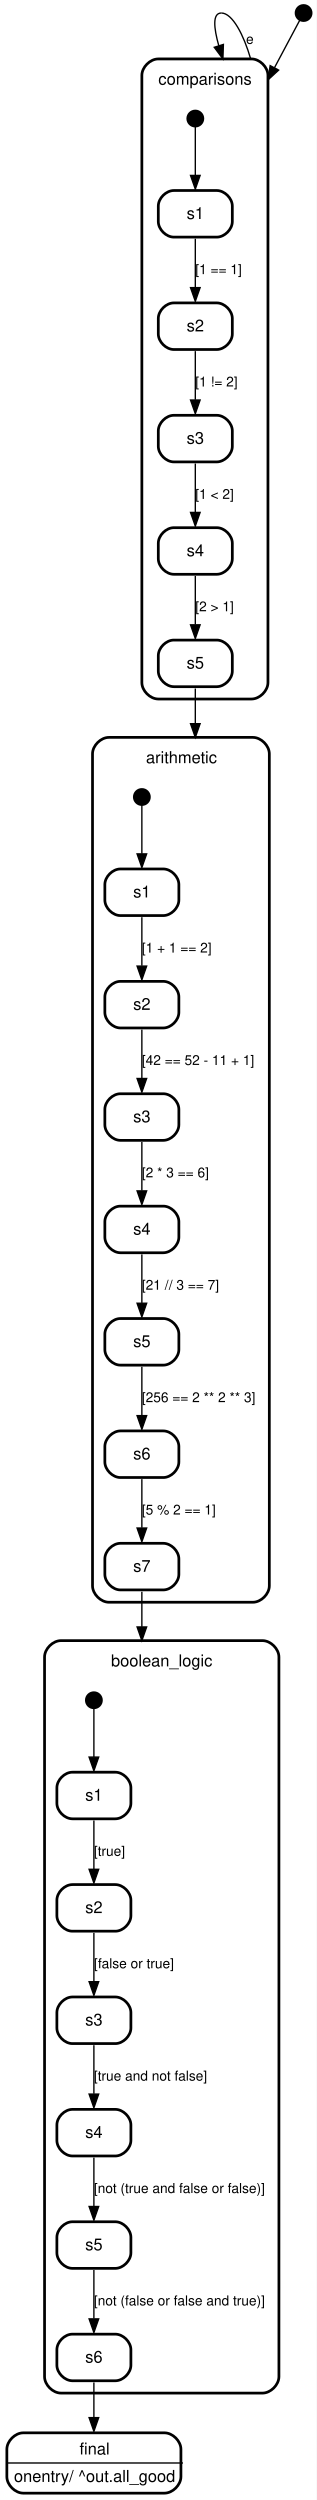
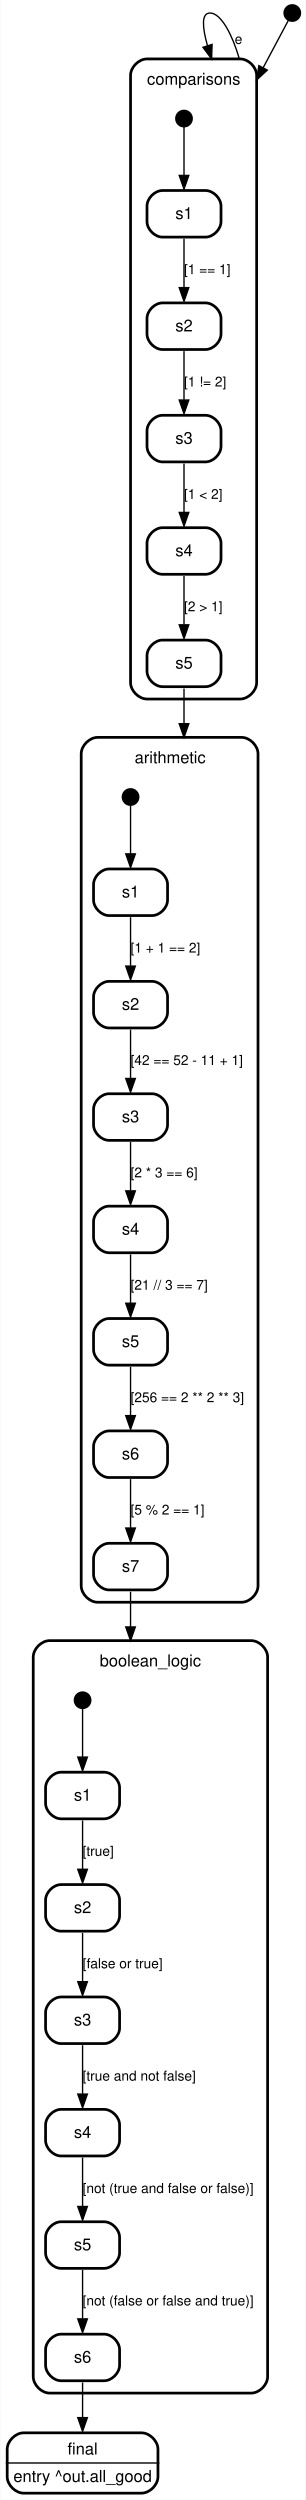
- <svg xmlns="http://www.w3.org/2000/svg" width="231pt" height="1824pt" viewBox="0.00 0.00 231.00 1824.00">
+ <svg xmlns="http://www.w3.org/2000/svg" width="223pt" height="1824pt" viewBox="0.00 0.00 222.50 1824.00">
  <g id="graph0" class="graph" transform="scale(1 1) rotate(0) translate(4 1820)">
-     <polygon fill="#ffffff" stroke="transparent" points="-4,4 -4,-1820 227,-1820 227,4 -4,4" />
+     <polygon fill="#ffffff" stroke="transparent" points="-4,4 -4,-1820 218.5,-1820 218.5,4 -4,4" />
    <g id="clust1" class="cluster">
-       <path fill="none" stroke="#000000" stroke-width="2" d="M40.5,-74C40.5,-74 187.5,-74 187.5,-74 193.5,-74 199.5,-80 199.5,-86 199.5,-86 199.5,-611 199.5,-611 199.5,-617 193.5,-623 187.5,-623 187.5,-623 40.5,-623 40.5,-623 34.5,-623 28.5,-617 28.5,-611 28.5,-611 28.5,-86 28.5,-86 28.5,-80 34.5,-74 40.5,-74" />
-       <text text-anchor="start" x="76.987" y="-604.2" font-family="Helvetica,sans-Serif" font-size="12.00" fill="#000000">boolean_logic</text>
+       <path fill="none" stroke="#000000" stroke-width="2" d="M32,-74C32,-74 179,-74 179,-74 185,-74 191,-80 191,-86 191,-86 191,-611 191,-611 191,-617 185,-623 179,-623 179,-623 32,-623 32,-623 26,-623 20,-617 20,-611 20,-611 20,-86 20,-86 20,-80 26,-74 32,-74" />
+       <text text-anchor="start" x="68.487" y="-604.2" font-family="Helvetica,sans-Serif" font-size="12.00" fill="#000000">boolean_logic</text>
    </g>
    <g id="clust2" class="cluster">
-       <path fill="none" stroke="#000000" stroke-width="2" d="M75.5,-651C75.5,-651 180.5,-651 180.5,-651 186.5,-651 192.5,-657 192.5,-663 192.5,-663 192.5,-1270 192.5,-1270 192.5,-1276 186.5,-1282 180.5,-1282 180.5,-1282 75.5,-1282 75.5,-1282 69.5,-1282 63.5,-1276 63.5,-1270 63.5,-1270 63.5,-663 63.5,-663 63.5,-657 69.5,-651 75.5,-651" />
-       <text text-anchor="start" x="102.501" y="-1263.2" font-family="Helvetica,sans-Serif" font-size="12.00" fill="#000000">arithmetic</text>
+       <path fill="none" stroke="#000000" stroke-width="2" d="M67,-651C67,-651 172,-651 172,-651 178,-651 184,-657 184,-663 184,-663 184,-1270 184,-1270 184,-1276 178,-1282 172,-1282 172,-1282 67,-1282 67,-1282 61,-1282 55,-1276 55,-1270 55,-1270 55,-663 55,-663 55,-657 61,-651 67,-651" />
+       <text text-anchor="start" x="94.001" y="-1263.2" font-family="Helvetica,sans-Serif" font-size="12.00" fill="#000000">arithmetic</text>
    </g>
    <g id="clust3" class="cluster">
-       <path fill="none" stroke="#000000" stroke-width="2" d="M111.5,-1310C111.5,-1310 179.5,-1310 179.5,-1310 185.5,-1310 191.5,-1316 191.5,-1322 191.5,-1322 191.5,-1765 191.5,-1765 191.5,-1771 185.5,-1777 179.5,-1777 179.5,-1777 111.5,-1777 111.5,-1777 105.5,-1777 99.5,-1771 99.5,-1765 99.5,-1765 99.5,-1322 99.5,-1322 99.5,-1316 105.5,-1310 111.5,-1310" />
-       <text text-anchor="start" x="111.497" y="-1758.2" font-family="Helvetica,sans-Serif" font-size="12.00" fill="#000000">comparisons</text>
+       <path fill="none" stroke="#000000" stroke-width="2" d="M103,-1310C103,-1310 171,-1310 171,-1310 177,-1310 183,-1316 183,-1322 183,-1322 183,-1765 183,-1765 183,-1771 177,-1777 171,-1777 171,-1777 103,-1777 103,-1777 97,-1777 91,-1771 91,-1765 91,-1765 91,-1322 91,-1322 91,-1316 97,-1310 103,-1310" />
+       <text text-anchor="start" x="102.997" y="-1758.2" font-family="Helvetica,sans-Serif" font-size="12.00" fill="#000000">comparisons</text>
    </g>
    <g id="edge24" class="edge">
-       <path fill="none" stroke="#000000" d="M157.5,-1810.5C150.962,-1810.5 151.889,-1799.902 155.644,-1786.57" />
-       <polygon fill="#000000" stroke="#000000" points="158.993,-1787.588 158.638,-1776.999 152.312,-1785.498 158.993,-1787.588" />
+       <path fill="none" stroke="#000000" d="M149,-1810.5C142.462,-1810.5 143.389,-1799.902 147.144,-1786.57" />
+       <polygon fill="#000000" stroke="#000000" points="150.493,-1787.588 150.138,-1776.999 143.812,-1785.498 150.493,-1787.588" />
    </g>
    <g id="node2" class="node">
-       <ellipse fill="#000000" stroke="#000000" stroke-width="2" cx="217.5" cy="-1810.5" rx="5.5" ry="5.5" />
+       <ellipse fill="#000000" stroke="#000000" stroke-width="2" cx="209" cy="-1810.5" rx="5.5" ry="5.5" />
    </g>
    <g id="edge1" class="edge">
-       <path fill="none" stroke="#000000" d="M214.81,-1805.448C210.959,-1798.216 203.532,-1784.268 196.235,-1770.563" />
-       <polygon fill="#000000" stroke="#000000" points="199.286,-1768.847 191.497,-1761.665 193.108,-1772.137 199.286,-1768.847" />
-       <text text-anchor="middle" x="210.889" y="-1788" font-family="Helvetica,sans-Serif" font-size="10.00" fill="#000000"> </text>
+       <path fill="none" stroke="#000000" d="M206.31,-1805.448C202.459,-1798.216 195.032,-1784.268 187.735,-1770.563" />
+       <polygon fill="#000000" stroke="#000000" points="190.786,-1768.847 182.997,-1761.665 184.608,-1772.137 190.786,-1768.847" />
+       <text text-anchor="middle" x="202.389" y="-1788" font-family="Helvetica,sans-Serif" font-size="10.00" fill="#000000"> </text>
    </g>
    <g id="node3" class="node">
-       <polygon fill="transparent" stroke="transparent" stroke-width="2" points="129,-46 0,-46 0,0 129,0 129,-46" />
-       <text text-anchor="start" x="53.999" y="-29.2" font-family="Helvetica,sans-Serif" font-size="12.00" fill="#000000">final</text>
-       <text text-anchor="start" x="6.165" y="-9.2" font-family="Helvetica,sans-Serif" font-size="12.00" fill="#000000">onentry/ ^out.all_good</text>
-       <polygon fill="#000000" stroke="#000000" points=".5,-23 .5,-23 129.5,-23 129.5,-23 .5,-23" />
-       <path fill="none" stroke="#000000" stroke-width="2" d="M13,-1C13,-1 116,-1 116,-1 122,-1 128,-7 128,-13 128,-13 128,-33 128,-33 128,-39 122,-45 116,-45 116,-45 13,-45 13,-45 7,-45 1,-39 1,-33 1,-33 1,-13 1,-13 1,-7 7,-1 13,-1" />
+       <polygon fill="transparent" stroke="transparent" stroke-width="2" points="112,-46 0,-46 0,0 112,0 112,-46" />
+       <text text-anchor="start" x="44.999" y="-29.2" font-family="Helvetica,sans-Serif" font-size="12.00" fill="#000000">final</text>
+       <text text-anchor="start" x="5.503" y="-9.2" font-family="Helvetica,sans-Serif" font-size="12.00" fill="#000000">entry ^out.all_good</text>
+       <polygon fill="#000000" stroke="#000000" points="0,-23 0,-23 112,-23 112,-23 0,-23" />
+       <path fill="none" stroke="#000000" stroke-width="2" d="M13,-1C13,-1 99,-1 99,-1 105,-1 111,-7 111,-13 111,-13 111,-33 111,-33 111,-39 105,-45 99,-45 99,-45 13,-45 13,-45 7,-45 1,-39 1,-33 1,-33 1,-13 1,-13 1,-7 7,-1 13,-1" />
    </g>
    <g id="node5" class="node">
-       <ellipse fill="#000000" stroke="#000000" stroke-width="2" cx="64.5" cy="-579.5" rx="5.5" ry="5.5" />
+       <ellipse fill="#000000" stroke="#000000" stroke-width="2" cx="56" cy="-579.5" rx="5.5" ry="5.5" />
    </g>
    <g id="node11" class="node">
-       <polygon fill="transparent" stroke="transparent" stroke-width="2" points="92.5,-528 36.5,-528 36.5,-492 92.5,-492 92.5,-528" />
-       <text text-anchor="start" x="58.165" y="-506.2" font-family="Helvetica,sans-Serif" font-size="12.00" fill="#000000">s1</text>
-       <path fill="none" stroke="#000000" stroke-width="2" d="M48.833,-493C48.833,-493 80.167,-493 80.167,-493 85.833,-493 91.5,-498.667 91.5,-504.333 91.5,-504.333 91.5,-515.667 91.5,-515.667 91.5,-521.333 85.833,-527 80.167,-527 80.167,-527 48.833,-527 48.833,-527 43.167,-527 37.5,-521.333 37.5,-515.667 37.5,-515.667 37.5,-504.333 37.5,-504.333 37.5,-498.667 43.167,-493 48.833,-493" />
+       <polygon fill="transparent" stroke="transparent" stroke-width="2" points="84,-528 28,-528 28,-492 84,-492 84,-528" />
+       <text text-anchor="start" x="49.665" y="-506.2" font-family="Helvetica,sans-Serif" font-size="12.00" fill="#000000">s1</text>
+       <path fill="none" stroke="#000000" stroke-width="2" d="M40.333,-493C40.333,-493 71.667,-493 71.667,-493 77.333,-493 83,-498.667 83,-504.333 83,-504.333 83,-515.667 83,-515.667 83,-521.333 77.333,-527 71.667,-527 71.667,-527 40.333,-527 40.333,-527 34.667,-527 29,-521.333 29,-515.667 29,-515.667 29,-504.333 29,-504.333 29,-498.667 34.667,-493 40.333,-493" />
    </g>
    <g id="edge2" class="edge">
-       <path fill="none" stroke="#000000" d="M64.5,-573.574C64.5,-565.7 64.5,-551.25 64.5,-538.114" />
-       <polygon fill="#000000" stroke="#000000" points="68,-538.011 64.5,-528.011 61,-538.011 68,-538.011" />
-       <text text-anchor="middle" x="65.889" y="-548" font-family="Helvetica,sans-Serif" font-size="10.00" fill="#000000"> </text>
+       <path fill="none" stroke="#000000" d="M56,-573.574C56,-565.7 56,-551.25 56,-538.114" />
+       <polygon fill="#000000" stroke="#000000" points="59.5,-538.011 56,-528.011 52.5,-538.011 59.5,-538.011" />
+       <text text-anchor="middle" x="57.389" y="-548" font-family="Helvetica,sans-Serif" font-size="10.00" fill="#000000"> </text>
    </g>
    <g id="node6" class="node">
-       <polygon fill="transparent" stroke="transparent" stroke-width="2" points="92.5,-118 36.5,-118 36.5,-82 92.5,-82 92.5,-118" />
-       <text text-anchor="start" x="58.165" y="-96.2" font-family="Helvetica,sans-Serif" font-size="12.00" fill="#000000">s6</text>
-       <path fill="none" stroke="#000000" stroke-width="2" d="M48.833,-83C48.833,-83 80.167,-83 80.167,-83 85.833,-83 91.5,-88.667 91.5,-94.333 91.5,-94.333 91.5,-105.667 91.5,-105.667 91.5,-111.333 85.833,-117 80.167,-117 80.167,-117 48.833,-117 48.833,-117 43.167,-117 37.5,-111.333 37.5,-105.667 37.5,-105.667 37.5,-94.333 37.5,-94.333 37.5,-88.667 43.167,-83 48.833,-83" />
+       <polygon fill="transparent" stroke="transparent" stroke-width="2" points="84,-118 28,-118 28,-82 84,-82 84,-118" />
+       <text text-anchor="start" x="49.665" y="-96.2" font-family="Helvetica,sans-Serif" font-size="12.00" fill="#000000">s6</text>
+       <path fill="none" stroke="#000000" stroke-width="2" d="M40.333,-83C40.333,-83 71.667,-83 71.667,-83 77.333,-83 83,-88.667 83,-94.333 83,-94.333 83,-105.667 83,-105.667 83,-111.333 77.333,-117 71.667,-117 71.667,-117 40.333,-117 40.333,-117 34.667,-117 29,-111.333 29,-105.667 29,-105.667 29,-94.333 29,-94.333 29,-88.667 34.667,-83 40.333,-83" />
    </g>
    <g id="edge3" class="edge">
-       <path fill="none" stroke="#000000" d="M64.5,-81.752C64.5,-74.081 64.5,-64.909 64.5,-56.12" />
-       <polygon fill="#000000" stroke="#000000" points="68,-56.09 64.5,-46.09 61,-56.09 68,-56.09" />
-       <text text-anchor="middle" x="65.889" y="-57" font-family="Helvetica,sans-Serif" font-size="10.00" fill="#000000"> </text>
+       <path fill="none" stroke="#000000" d="M56,-81.752C56,-74.081 56,-64.909 56,-56.12" />
+       <polygon fill="#000000" stroke="#000000" points="59.5,-56.09 56,-46.09 52.5,-56.09 59.5,-56.09" />
+       <text text-anchor="middle" x="57.389" y="-57" font-family="Helvetica,sans-Serif" font-size="10.00" fill="#000000"> </text>
    </g>
    <g id="node7" class="node">
-       <polygon fill="transparent" stroke="transparent" stroke-width="2" points="92.5,-200 36.5,-200 36.5,-164 92.5,-164 92.5,-200" />
-       <text text-anchor="start" x="58.165" y="-178.2" font-family="Helvetica,sans-Serif" font-size="12.00" fill="#000000">s5</text>
-       <path fill="none" stroke="#000000" stroke-width="2" d="M48.833,-165C48.833,-165 80.167,-165 80.167,-165 85.833,-165 91.5,-170.667 91.5,-176.333 91.5,-176.333 91.5,-187.667 91.5,-187.667 91.5,-193.333 85.833,-199 80.167,-199 80.167,-199 48.833,-199 48.833,-199 43.167,-199 37.5,-193.333 37.5,-187.667 37.5,-187.667 37.5,-176.333 37.5,-176.333 37.5,-170.667 43.167,-165 48.833,-165" />
+       <polygon fill="transparent" stroke="transparent" stroke-width="2" points="84,-200 28,-200 28,-164 84,-164 84,-200" />
+       <text text-anchor="start" x="49.665" y="-178.2" font-family="Helvetica,sans-Serif" font-size="12.00" fill="#000000">s5</text>
+       <path fill="none" stroke="#000000" stroke-width="2" d="M40.333,-165C40.333,-165 71.667,-165 71.667,-165 77.333,-165 83,-170.667 83,-176.333 83,-176.333 83,-187.667 83,-187.667 83,-193.333 77.333,-199 71.667,-199 71.667,-199 40.333,-199 40.333,-199 34.667,-199 29,-193.333 29,-187.667 29,-187.667 29,-176.333 29,-176.333 29,-170.667 34.667,-165 40.333,-165" />
    </g>
    <g id="edge4" class="edge">
-       <path fill="none" stroke="#000000" d="M64.5,-163.802C64.5,-153.398 64.5,-140.121 64.5,-128.377" />
-       <polygon fill="#000000" stroke="#000000" points="68,-128.148 64.5,-118.148 61,-128.148 68,-128.148" />
-       <text text-anchor="start" x="64.5" y="-138" font-family="Helvetica,sans-Serif" font-size="10.00" fill="#000000">[not (false or false and true)]   </text>
+       <path fill="none" stroke="#000000" d="M56,-163.802C56,-153.398 56,-140.121 56,-128.377" />
+       <polygon fill="#000000" stroke="#000000" points="59.5,-128.148 56,-118.148 52.5,-128.148 59.5,-128.148" />
+       <text text-anchor="start" x="56" y="-138" font-family="Helvetica,sans-Serif" font-size="10.00" fill="#000000">[not (false or false and true)]   </text>
    </g>
    <g id="node8" class="node">
-       <polygon fill="transparent" stroke="transparent" stroke-width="2" points="92.5,-282 36.5,-282 36.5,-246 92.5,-246 92.5,-282" />
-       <text text-anchor="start" x="58.165" y="-260.2" font-family="Helvetica,sans-Serif" font-size="12.00" fill="#000000">s4</text>
-       <path fill="none" stroke="#000000" stroke-width="2" d="M48.833,-247C48.833,-247 80.167,-247 80.167,-247 85.833,-247 91.5,-252.667 91.5,-258.333 91.5,-258.333 91.5,-269.667 91.5,-269.667 91.5,-275.333 85.833,-281 80.167,-281 80.167,-281 48.833,-281 48.833,-281 43.167,-281 37.5,-275.333 37.5,-269.667 37.5,-269.667 37.5,-258.333 37.5,-258.333 37.5,-252.667 43.167,-247 48.833,-247" />
+       <polygon fill="transparent" stroke="transparent" stroke-width="2" points="84,-282 28,-282 28,-246 84,-246 84,-282" />
+       <text text-anchor="start" x="49.665" y="-260.2" font-family="Helvetica,sans-Serif" font-size="12.00" fill="#000000">s4</text>
+       <path fill="none" stroke="#000000" stroke-width="2" d="M40.333,-247C40.333,-247 71.667,-247 71.667,-247 77.333,-247 83,-252.667 83,-258.333 83,-258.333 83,-269.667 83,-269.667 83,-275.333 77.333,-281 71.667,-281 71.667,-281 40.333,-281 40.333,-281 34.667,-281 29,-275.333 29,-269.667 29,-269.667 29,-258.333 29,-258.333 29,-252.667 34.667,-247 40.333,-247" />
    </g>
    <g id="edge5" class="edge">
-       <path fill="none" stroke="#000000" d="M64.5,-245.802C64.5,-235.398 64.5,-222.121 64.5,-210.377" />
-       <polygon fill="#000000" stroke="#000000" points="68,-210.148 64.5,-200.148 61,-210.148 68,-210.148" />
-       <text text-anchor="start" x="64.5" y="-220" font-family="Helvetica,sans-Serif" font-size="10.00" fill="#000000">[not (true and false or false)]   </text>
+       <path fill="none" stroke="#000000" d="M56,-245.802C56,-235.398 56,-222.121 56,-210.377" />
+       <polygon fill="#000000" stroke="#000000" points="59.5,-210.148 56,-200.148 52.5,-210.148 59.5,-210.148" />
+       <text text-anchor="start" x="56" y="-220" font-family="Helvetica,sans-Serif" font-size="10.00" fill="#000000">[not (true and false or false)]   </text>
    </g>
    <g id="node9" class="node">
-       <polygon fill="transparent" stroke="transparent" stroke-width="2" points="92.5,-364 36.5,-364 36.5,-328 92.5,-328 92.5,-364" />
-       <text text-anchor="start" x="58.165" y="-342.2" font-family="Helvetica,sans-Serif" font-size="12.00" fill="#000000">s3</text>
-       <path fill="none" stroke="#000000" stroke-width="2" d="M48.833,-329C48.833,-329 80.167,-329 80.167,-329 85.833,-329 91.5,-334.667 91.5,-340.333 91.5,-340.333 91.5,-351.667 91.5,-351.667 91.5,-357.333 85.833,-363 80.167,-363 80.167,-363 48.833,-363 48.833,-363 43.167,-363 37.5,-357.333 37.5,-351.667 37.5,-351.667 37.5,-340.333 37.5,-340.333 37.5,-334.667 43.167,-329 48.833,-329" />
+       <polygon fill="transparent" stroke="transparent" stroke-width="2" points="84,-364 28,-364 28,-328 84,-328 84,-364" />
+       <text text-anchor="start" x="49.665" y="-342.2" font-family="Helvetica,sans-Serif" font-size="12.00" fill="#000000">s3</text>
+       <path fill="none" stroke="#000000" stroke-width="2" d="M40.333,-329C40.333,-329 71.667,-329 71.667,-329 77.333,-329 83,-334.667 83,-340.333 83,-340.333 83,-351.667 83,-351.667 83,-357.333 77.333,-363 71.667,-363 71.667,-363 40.333,-363 40.333,-363 34.667,-363 29,-357.333 29,-351.667 29,-351.667 29,-340.333 29,-340.333 29,-334.667 34.667,-329 40.333,-329" />
    </g>
    <g id="edge6" class="edge">
-       <path fill="none" stroke="#000000" d="M64.5,-327.801C64.5,-317.398 64.5,-304.122 64.5,-292.377" />
-       <polygon fill="#000000" stroke="#000000" points="68,-292.148 64.5,-282.148 61,-292.148 68,-292.148" />
-       <text text-anchor="start" x="64.5" y="-302" font-family="Helvetica,sans-Serif" font-size="10.00" fill="#000000">[true and not false]   </text>
+       <path fill="none" stroke="#000000" d="M56,-327.801C56,-317.398 56,-304.122 56,-292.377" />
+       <polygon fill="#000000" stroke="#000000" points="59.5,-292.148 56,-282.148 52.5,-292.148 59.5,-292.148" />
+       <text text-anchor="start" x="56" y="-302" font-family="Helvetica,sans-Serif" font-size="10.00" fill="#000000">[true and not false]   </text>
    </g>
    <g id="node10" class="node">
-       <polygon fill="transparent" stroke="transparent" stroke-width="2" points="92.5,-446 36.5,-446 36.5,-410 92.5,-410 92.5,-446" />
-       <text text-anchor="start" x="58.165" y="-424.2" font-family="Helvetica,sans-Serif" font-size="12.00" fill="#000000">s2</text>
-       <path fill="none" stroke="#000000" stroke-width="2" d="M48.833,-411C48.833,-411 80.167,-411 80.167,-411 85.833,-411 91.5,-416.667 91.5,-422.333 91.5,-422.333 91.5,-433.667 91.5,-433.667 91.5,-439.333 85.833,-445 80.167,-445 80.167,-445 48.833,-445 48.833,-445 43.167,-445 37.5,-439.333 37.5,-433.667 37.5,-433.667 37.5,-422.333 37.5,-422.333 37.5,-416.667 43.167,-411 48.833,-411" />
+       <polygon fill="transparent" stroke="transparent" stroke-width="2" points="84,-446 28,-446 28,-410 84,-410 84,-446" />
+       <text text-anchor="start" x="49.665" y="-424.2" font-family="Helvetica,sans-Serif" font-size="12.00" fill="#000000">s2</text>
+       <path fill="none" stroke="#000000" stroke-width="2" d="M40.333,-411C40.333,-411 71.667,-411 71.667,-411 77.333,-411 83,-416.667 83,-422.333 83,-422.333 83,-433.667 83,-433.667 83,-439.333 77.333,-445 71.667,-445 71.667,-445 40.333,-445 40.333,-445 34.667,-445 29,-439.333 29,-433.667 29,-433.667 29,-422.333 29,-422.333 29,-416.667 34.667,-411 40.333,-411" />
    </g>
    <g id="edge7" class="edge">
-       <path fill="none" stroke="#000000" d="M64.5,-409.801C64.5,-399.398 64.5,-386.122 64.5,-374.377" />
-       <polygon fill="#000000" stroke="#000000" points="68,-374.148 64.5,-364.148 61,-374.148 68,-374.148" />
-       <text text-anchor="start" x="64.5" y="-384" font-family="Helvetica,sans-Serif" font-size="10.00" fill="#000000">[false or true]   </text>
+       <path fill="none" stroke="#000000" d="M56,-409.801C56,-399.398 56,-386.122 56,-374.377" />
+       <polygon fill="#000000" stroke="#000000" points="59.5,-374.148 56,-364.148 52.5,-374.148 59.5,-374.148" />
+       <text text-anchor="start" x="56" y="-384" font-family="Helvetica,sans-Serif" font-size="10.00" fill="#000000">[false or true]   </text>
    </g>
    <g id="edge8" class="edge">
-       <path fill="none" stroke="#000000" d="M64.5,-491.801C64.5,-481.398 64.5,-468.122 64.5,-456.377" />
-       <polygon fill="#000000" stroke="#000000" points="68,-456.148 64.5,-446.148 61,-456.148 68,-456.148" />
-       <text text-anchor="start" x="64.5" y="-466" font-family="Helvetica,sans-Serif" font-size="10.00" fill="#000000">[true]   </text>
+       <path fill="none" stroke="#000000" d="M56,-491.801C56,-481.398 56,-468.122 56,-456.377" />
+       <polygon fill="#000000" stroke="#000000" points="59.5,-456.148 56,-446.148 52.5,-456.148 59.5,-456.148" />
+       <text text-anchor="start" x="56" y="-466" font-family="Helvetica,sans-Serif" font-size="10.00" fill="#000000">[true]   </text>
    </g>
    <g id="node13" class="node">
-       <ellipse fill="#000000" stroke="#000000" stroke-width="2" cx="99.5" cy="-1238.5" rx="5.5" ry="5.5" />
+       <ellipse fill="#000000" stroke="#000000" stroke-width="2" cx="91" cy="-1238.5" rx="5.5" ry="5.5" />
    </g>
    <g id="node20" class="node">
-       <polygon fill="transparent" stroke="transparent" stroke-width="2" points="127.5,-1187 71.5,-1187 71.5,-1151 127.5,-1151 127.5,-1187" />
-       <text text-anchor="start" x="93.165" y="-1165.2" font-family="Helvetica,sans-Serif" font-size="12.00" fill="#000000">s1</text>
-       <path fill="none" stroke="#000000" stroke-width="2" d="M83.833,-1152C83.833,-1152 115.167,-1152 115.167,-1152 120.833,-1152 126.5,-1157.667 126.5,-1163.333 126.5,-1163.333 126.5,-1174.667 126.5,-1174.667 126.5,-1180.333 120.833,-1186 115.167,-1186 115.167,-1186 83.833,-1186 83.833,-1186 78.167,-1186 72.5,-1180.333 72.5,-1174.667 72.5,-1174.667 72.5,-1163.333 72.5,-1163.333 72.5,-1157.667 78.167,-1152 83.833,-1152" />
+       <polygon fill="transparent" stroke="transparent" stroke-width="2" points="119,-1187 63,-1187 63,-1151 119,-1151 119,-1187" />
+       <text text-anchor="start" x="84.665" y="-1165.2" font-family="Helvetica,sans-Serif" font-size="12.00" fill="#000000">s1</text>
+       <path fill="none" stroke="#000000" stroke-width="2" d="M75.333,-1152C75.333,-1152 106.667,-1152 106.667,-1152 112.333,-1152 118,-1157.667 118,-1163.333 118,-1163.333 118,-1174.667 118,-1174.667 118,-1180.333 112.333,-1186 106.667,-1186 106.667,-1186 75.333,-1186 75.333,-1186 69.667,-1186 64,-1180.333 64,-1174.667 64,-1174.667 64,-1163.333 64,-1163.333 64,-1157.667 69.667,-1152 75.333,-1152" />
    </g>
    <g id="edge9" class="edge">
-       <path fill="none" stroke="#000000" d="M99.5,-1232.574C99.5,-1224.7 99.5,-1210.25 99.5,-1197.113" />
-       <polygon fill="#000000" stroke="#000000" points="103,-1197.011 99.5,-1187.011 96,-1197.011 103,-1197.011" />
-       <text text-anchor="middle" x="100.889" y="-1207" font-family="Helvetica,sans-Serif" font-size="10.00" fill="#000000"> </text>
+       <path fill="none" stroke="#000000" d="M91,-1232.574C91,-1224.7 91,-1210.25 91,-1197.113" />
+       <polygon fill="#000000" stroke="#000000" points="94.5,-1197.011 91,-1187.011 87.5,-1197.011 94.5,-1197.011" />
+       <text text-anchor="middle" x="92.389" y="-1207" font-family="Helvetica,sans-Serif" font-size="10.00" fill="#000000"> </text>
    </g>
    <g id="node14" class="node">
-       <polygon fill="transparent" stroke="transparent" stroke-width="2" points="127.5,-695 71.5,-695 71.5,-659 127.5,-659 127.5,-695" />
-       <text text-anchor="start" x="93.165" y="-673.2" font-family="Helvetica,sans-Serif" font-size="12.00" fill="#000000">s7</text>
-       <path fill="none" stroke="#000000" stroke-width="2" d="M83.833,-660C83.833,-660 115.167,-660 115.167,-660 120.833,-660 126.5,-665.667 126.5,-671.333 126.5,-671.333 126.5,-682.667 126.5,-682.667 126.5,-688.333 120.833,-694 115.167,-694 115.167,-694 83.833,-694 83.833,-694 78.167,-694 72.5,-688.333 72.5,-682.667 72.5,-682.667 72.5,-671.333 72.5,-671.333 72.5,-665.667 78.167,-660 83.833,-660" />
+       <polygon fill="transparent" stroke="transparent" stroke-width="2" points="119,-695 63,-695 63,-659 119,-659 119,-695" />
+       <text text-anchor="start" x="84.665" y="-673.2" font-family="Helvetica,sans-Serif" font-size="12.00" fill="#000000">s7</text>
+       <path fill="none" stroke="#000000" stroke-width="2" d="M75.333,-660C75.333,-660 106.667,-660 106.667,-660 112.333,-660 118,-665.667 118,-671.333 118,-671.333 118,-682.667 118,-682.667 118,-688.333 112.333,-694 106.667,-694 106.667,-694 75.333,-694 75.333,-694 69.667,-694 64,-688.333 64,-682.667 64,-682.667 64,-671.333 64,-671.333 64,-665.667 69.667,-660 75.333,-660" />
    </g>
    <g id="edge10" class="edge">
-       <path fill="none" stroke="#000000" d="M99.5,-658.661C99.5,-651.238 99.5,-642.248 99.5,-633.028" />
-       <polygon fill="#000000" stroke="#000000" points="103,-632.996 99.5,-622.996 96,-632.996 103,-632.996" />
-       <text text-anchor="middle" x="100.889" y="-634" font-family="Helvetica,sans-Serif" font-size="10.00" fill="#000000"> </text>
+       <path fill="none" stroke="#000000" d="M91,-658.661C91,-651.238 91,-642.248 91,-633.028" />
+       <polygon fill="#000000" stroke="#000000" points="94.5,-632.996 91,-622.996 87.5,-632.996 94.5,-632.996" />
+       <text text-anchor="middle" x="92.389" y="-634" font-family="Helvetica,sans-Serif" font-size="10.00" fill="#000000"> </text>
    </g>
    <g id="node15" class="node">
-       <polygon fill="transparent" stroke="transparent" stroke-width="2" points="127.5,-777 71.5,-777 71.5,-741 127.5,-741 127.5,-777" />
-       <text text-anchor="start" x="93.165" y="-755.2" font-family="Helvetica,sans-Serif" font-size="12.00" fill="#000000">s6</text>
-       <path fill="none" stroke="#000000" stroke-width="2" d="M83.833,-742C83.833,-742 115.167,-742 115.167,-742 120.833,-742 126.5,-747.667 126.5,-753.333 126.5,-753.333 126.5,-764.667 126.5,-764.667 126.5,-770.333 120.833,-776 115.167,-776 115.167,-776 83.833,-776 83.833,-776 78.167,-776 72.5,-770.333 72.5,-764.667 72.5,-764.667 72.5,-753.333 72.5,-753.333 72.5,-747.667 78.167,-742 83.833,-742" />
+       <polygon fill="transparent" stroke="transparent" stroke-width="2" points="119,-777 63,-777 63,-741 119,-741 119,-777" />
+       <text text-anchor="start" x="84.665" y="-755.2" font-family="Helvetica,sans-Serif" font-size="12.00" fill="#000000">s6</text>
+       <path fill="none" stroke="#000000" stroke-width="2" d="M75.333,-742C75.333,-742 106.667,-742 106.667,-742 112.333,-742 118,-747.667 118,-753.333 118,-753.333 118,-764.667 118,-764.667 118,-770.333 112.333,-776 106.667,-776 106.667,-776 75.333,-776 75.333,-776 69.667,-776 64,-770.333 64,-764.667 64,-764.667 64,-753.333 64,-753.333 64,-747.667 69.667,-742 75.333,-742" />
    </g>
    <g id="edge11" class="edge">
-       <path fill="none" stroke="#000000" d="M99.5,-740.802C99.5,-730.398 99.5,-717.121 99.5,-705.377" />
-       <polygon fill="#000000" stroke="#000000" points="103,-705.148 99.5,-695.148 96,-705.148 103,-705.148" />
-       <text text-anchor="start" x="99.5" y="-715" font-family="Helvetica,sans-Serif" font-size="10.00" fill="#000000">[5 % 2 == 1]   </text>
+       <path fill="none" stroke="#000000" d="M91,-740.802C91,-730.398 91,-717.121 91,-705.377" />
+       <polygon fill="#000000" stroke="#000000" points="94.5,-705.148 91,-695.148 87.5,-705.148 94.5,-705.148" />
+       <text text-anchor="start" x="91" y="-715" font-family="Helvetica,sans-Serif" font-size="10.00" fill="#000000">[5 % 2 == 1]   </text>
    </g>
    <g id="node16" class="node">
-       <polygon fill="transparent" stroke="transparent" stroke-width="2" points="127.5,-859 71.5,-859 71.5,-823 127.5,-823 127.5,-859" />
-       <text text-anchor="start" x="93.165" y="-837.2" font-family="Helvetica,sans-Serif" font-size="12.00" fill="#000000">s5</text>
-       <path fill="none" stroke="#000000" stroke-width="2" d="M83.833,-824C83.833,-824 115.167,-824 115.167,-824 120.833,-824 126.5,-829.667 126.5,-835.333 126.5,-835.333 126.5,-846.667 126.5,-846.667 126.5,-852.333 120.833,-858 115.167,-858 115.167,-858 83.833,-858 83.833,-858 78.167,-858 72.5,-852.333 72.5,-846.667 72.5,-846.667 72.5,-835.333 72.5,-835.333 72.5,-829.667 78.167,-824 83.833,-824" />
+       <polygon fill="transparent" stroke="transparent" stroke-width="2" points="119,-859 63,-859 63,-823 119,-823 119,-859" />
+       <text text-anchor="start" x="84.665" y="-837.2" font-family="Helvetica,sans-Serif" font-size="12.00" fill="#000000">s5</text>
+       <path fill="none" stroke="#000000" stroke-width="2" d="M75.333,-824C75.333,-824 106.667,-824 106.667,-824 112.333,-824 118,-829.667 118,-835.333 118,-835.333 118,-846.667 118,-846.667 118,-852.333 112.333,-858 106.667,-858 106.667,-858 75.333,-858 75.333,-858 69.667,-858 64,-852.333 64,-846.667 64,-846.667 64,-835.333 64,-835.333 64,-829.667 69.667,-824 75.333,-824" />
    </g>
    <g id="edge12" class="edge">
-       <path fill="none" stroke="#000000" d="M99.5,-822.802C99.5,-812.398 99.5,-799.121 99.5,-787.377" />
-       <polygon fill="#000000" stroke="#000000" points="103,-787.148 99.5,-777.148 96,-787.148 103,-787.148" />
-       <text text-anchor="start" x="99.5" y="-797" font-family="Helvetica,sans-Serif" font-size="10.00" fill="#000000">[256 == 2 ** 2 ** 3]   </text>
+       <path fill="none" stroke="#000000" d="M91,-822.802C91,-812.398 91,-799.121 91,-787.377" />
+       <polygon fill="#000000" stroke="#000000" points="94.5,-787.148 91,-777.148 87.5,-787.148 94.5,-787.148" />
+       <text text-anchor="start" x="91" y="-797" font-family="Helvetica,sans-Serif" font-size="10.00" fill="#000000">[256 == 2 ** 2 ** 3]   </text>
    </g>
    <g id="node17" class="node">
-       <polygon fill="transparent" stroke="transparent" stroke-width="2" points="127.5,-941 71.5,-941 71.5,-905 127.5,-905 127.5,-941" />
-       <text text-anchor="start" x="93.165" y="-919.2" font-family="Helvetica,sans-Serif" font-size="12.00" fill="#000000">s4</text>
-       <path fill="none" stroke="#000000" stroke-width="2" d="M83.833,-906C83.833,-906 115.167,-906 115.167,-906 120.833,-906 126.5,-911.667 126.5,-917.333 126.5,-917.333 126.5,-928.667 126.5,-928.667 126.5,-934.333 120.833,-940 115.167,-940 115.167,-940 83.833,-940 83.833,-940 78.167,-940 72.5,-934.333 72.5,-928.667 72.5,-928.667 72.5,-917.333 72.5,-917.333 72.5,-911.667 78.167,-906 83.833,-906" />
+       <polygon fill="transparent" stroke="transparent" stroke-width="2" points="119,-941 63,-941 63,-905 119,-905 119,-941" />
+       <text text-anchor="start" x="84.665" y="-919.2" font-family="Helvetica,sans-Serif" font-size="12.00" fill="#000000">s4</text>
+       <path fill="none" stroke="#000000" stroke-width="2" d="M75.333,-906C75.333,-906 106.667,-906 106.667,-906 112.333,-906 118,-911.667 118,-917.333 118,-917.333 118,-928.667 118,-928.667 118,-934.333 112.333,-940 106.667,-940 106.667,-940 75.333,-940 75.333,-940 69.667,-940 64,-934.333 64,-928.667 64,-928.667 64,-917.333 64,-917.333 64,-911.667 69.667,-906 75.333,-906" />
    </g>
    <g id="edge13" class="edge">
-       <path fill="none" stroke="#000000" d="M99.5,-904.802C99.5,-894.398 99.5,-881.121 99.5,-869.377" />
-       <polygon fill="#000000" stroke="#000000" points="103,-869.148 99.5,-859.148 96,-869.148 103,-869.148" />
-       <text text-anchor="start" x="99.5" y="-879" font-family="Helvetica,sans-Serif" font-size="10.00" fill="#000000">[21 // 3 == 7]   </text>
+       <path fill="none" stroke="#000000" d="M91,-904.802C91,-894.398 91,-881.121 91,-869.377" />
+       <polygon fill="#000000" stroke="#000000" points="94.5,-869.148 91,-859.148 87.5,-869.148 94.5,-869.148" />
+       <text text-anchor="start" x="91" y="-879" font-family="Helvetica,sans-Serif" font-size="10.00" fill="#000000">[21 // 3 == 7]   </text>
    </g>
    <g id="node18" class="node">
-       <polygon fill="transparent" stroke="transparent" stroke-width="2" points="127.5,-1023 71.5,-1023 71.5,-987 127.5,-987 127.5,-1023" />
-       <text text-anchor="start" x="93.165" y="-1001.2" font-family="Helvetica,sans-Serif" font-size="12.00" fill="#000000">s3</text>
-       <path fill="none" stroke="#000000" stroke-width="2" d="M83.833,-988C83.833,-988 115.167,-988 115.167,-988 120.833,-988 126.5,-993.667 126.5,-999.333 126.5,-999.333 126.5,-1010.667 126.5,-1010.667 126.5,-1016.333 120.833,-1022 115.167,-1022 115.167,-1022 83.833,-1022 83.833,-1022 78.167,-1022 72.5,-1016.333 72.5,-1010.667 72.5,-1010.667 72.5,-999.333 72.5,-999.333 72.5,-993.667 78.167,-988 83.833,-988" />
+       <polygon fill="transparent" stroke="transparent" stroke-width="2" points="119,-1023 63,-1023 63,-987 119,-987 119,-1023" />
+       <text text-anchor="start" x="84.665" y="-1001.2" font-family="Helvetica,sans-Serif" font-size="12.00" fill="#000000">s3</text>
+       <path fill="none" stroke="#000000" stroke-width="2" d="M75.333,-988C75.333,-988 106.667,-988 106.667,-988 112.333,-988 118,-993.667 118,-999.333 118,-999.333 118,-1010.667 118,-1010.667 118,-1016.333 112.333,-1022 106.667,-1022 106.667,-1022 75.333,-1022 75.333,-1022 69.667,-1022 64,-1016.333 64,-1010.667 64,-1010.667 64,-999.333 64,-999.333 64,-993.667 69.667,-988 75.333,-988" />
    </g>
    <g id="edge14" class="edge">
-       <path fill="none" stroke="#000000" d="M99.5,-986.802C99.5,-976.398 99.5,-963.121 99.5,-951.377" />
-       <polygon fill="#000000" stroke="#000000" points="103,-951.148 99.5,-941.148 96,-951.148 103,-951.148" />
-       <text text-anchor="start" x="99.5" y="-961" font-family="Helvetica,sans-Serif" font-size="10.00" fill="#000000">[2 * 3 == 6]   </text>
+       <path fill="none" stroke="#000000" d="M91,-986.802C91,-976.398 91,-963.121 91,-951.377" />
+       <polygon fill="#000000" stroke="#000000" points="94.5,-951.148 91,-941.148 87.5,-951.148 94.5,-951.148" />
+       <text text-anchor="start" x="91" y="-961" font-family="Helvetica,sans-Serif" font-size="10.00" fill="#000000">[2 * 3 == 6]   </text>
    </g>
    <g id="node19" class="node">
-       <polygon fill="transparent" stroke="transparent" stroke-width="2" points="127.5,-1105 71.5,-1105 71.5,-1069 127.5,-1069 127.5,-1105" />
-       <text text-anchor="start" x="93.165" y="-1083.2" font-family="Helvetica,sans-Serif" font-size="12.00" fill="#000000">s2</text>
-       <path fill="none" stroke="#000000" stroke-width="2" d="M83.833,-1070C83.833,-1070 115.167,-1070 115.167,-1070 120.833,-1070 126.5,-1075.667 126.5,-1081.333 126.5,-1081.333 126.5,-1092.667 126.5,-1092.667 126.5,-1098.333 120.833,-1104 115.167,-1104 115.167,-1104 83.833,-1104 83.833,-1104 78.167,-1104 72.5,-1098.333 72.5,-1092.667 72.5,-1092.667 72.5,-1081.333 72.5,-1081.333 72.5,-1075.667 78.167,-1070 83.833,-1070" />
+       <polygon fill="transparent" stroke="transparent" stroke-width="2" points="119,-1105 63,-1105 63,-1069 119,-1069 119,-1105" />
+       <text text-anchor="start" x="84.665" y="-1083.2" font-family="Helvetica,sans-Serif" font-size="12.00" fill="#000000">s2</text>
+       <path fill="none" stroke="#000000" stroke-width="2" d="M75.333,-1070C75.333,-1070 106.667,-1070 106.667,-1070 112.333,-1070 118,-1075.667 118,-1081.333 118,-1081.333 118,-1092.667 118,-1092.667 118,-1098.333 112.333,-1104 106.667,-1104 106.667,-1104 75.333,-1104 75.333,-1104 69.667,-1104 64,-1098.333 64,-1092.667 64,-1092.667 64,-1081.333 64,-1081.333 64,-1075.667 69.667,-1070 75.333,-1070" />
    </g>
    <g id="edge15" class="edge">
-       <path fill="none" stroke="#000000" d="M99.5,-1068.802C99.5,-1058.398 99.5,-1045.121 99.5,-1033.377" />
-       <polygon fill="#000000" stroke="#000000" points="103,-1033.148 99.5,-1023.148 96,-1033.148 103,-1033.148" />
-       <text text-anchor="start" x="99.5" y="-1043" font-family="Helvetica,sans-Serif" font-size="10.00" fill="#000000">[42 == 52 - 11 + 1]   </text>
+       <path fill="none" stroke="#000000" d="M91,-1068.802C91,-1058.398 91,-1045.121 91,-1033.377" />
+       <polygon fill="#000000" stroke="#000000" points="94.5,-1033.148 91,-1023.148 87.5,-1033.148 94.5,-1033.148" />
+       <text text-anchor="start" x="91" y="-1043" font-family="Helvetica,sans-Serif" font-size="10.00" fill="#000000">[42 == 52 - 11 + 1]   </text>
    </g>
    <g id="edge16" class="edge">
-       <path fill="none" stroke="#000000" d="M99.5,-1150.802C99.5,-1140.398 99.5,-1127.121 99.5,-1115.377" />
-       <polygon fill="#000000" stroke="#000000" points="103,-1115.148 99.5,-1105.148 96,-1115.148 103,-1115.148" />
-       <text text-anchor="start" x="99.5" y="-1125" font-family="Helvetica,sans-Serif" font-size="10.00" fill="#000000">[1 + 1 == 2]   </text>
+       <path fill="none" stroke="#000000" d="M91,-1150.802C91,-1140.398 91,-1127.121 91,-1115.377" />
+       <polygon fill="#000000" stroke="#000000" points="94.5,-1115.148 91,-1105.148 87.5,-1115.148 94.5,-1115.148" />
+       <text text-anchor="start" x="91" y="-1125" font-family="Helvetica,sans-Serif" font-size="10.00" fill="#000000">[1 + 1 == 2]   </text>
    </g>
    <g id="edge23" class="edge">
-       <path fill="none" stroke="#000000" d="M178.885,-1777C173.881,-1794.447 165.547,-1810.5 157.5,-1810.5" />
-       <text text-anchor="start" x="175.5" y="-1788" font-family="Helvetica,sans-Serif" font-size="10.00" fill="#000000">e   </text>
+       <path fill="none" stroke="#000000" d="M170.385,-1777C165.381,-1794.447 157.047,-1810.5 149,-1810.5" />
+       <text text-anchor="start" x="167" y="-1788" font-family="Helvetica,sans-Serif" font-size="10.00" fill="#000000">e   </text>
    </g>
    <g id="node22" class="node">
-       <ellipse fill="#000000" stroke="#000000" stroke-width="2" cx="138.5" cy="-1733.5" rx="5.5" ry="5.5" />
+       <ellipse fill="#000000" stroke="#000000" stroke-width="2" cx="130" cy="-1733.5" rx="5.5" ry="5.5" />
    </g>
    <g id="node27" class="node">
-       <polygon fill="transparent" stroke="transparent" stroke-width="2" points="166.5,-1682 110.5,-1682 110.5,-1646 166.5,-1646 166.5,-1682" />
-       <text text-anchor="start" x="132.165" y="-1660.2" font-family="Helvetica,sans-Serif" font-size="12.00" fill="#000000">s1</text>
-       <path fill="none" stroke="#000000" stroke-width="2" d="M122.833,-1647C122.833,-1647 154.167,-1647 154.167,-1647 159.833,-1647 165.5,-1652.667 165.5,-1658.333 165.5,-1658.333 165.5,-1669.667 165.5,-1669.667 165.5,-1675.333 159.833,-1681 154.167,-1681 154.167,-1681 122.833,-1681 122.833,-1681 117.167,-1681 111.5,-1675.333 111.5,-1669.667 111.5,-1669.667 111.5,-1658.333 111.5,-1658.333 111.5,-1652.667 117.167,-1647 122.833,-1647" />
+       <polygon fill="transparent" stroke="transparent" stroke-width="2" points="158,-1682 102,-1682 102,-1646 158,-1646 158,-1682" />
+       <text text-anchor="start" x="123.665" y="-1660.2" font-family="Helvetica,sans-Serif" font-size="12.00" fill="#000000">s1</text>
+       <path fill="none" stroke="#000000" stroke-width="2" d="M114.333,-1647C114.333,-1647 145.667,-1647 145.667,-1647 151.333,-1647 157,-1652.667 157,-1658.333 157,-1658.333 157,-1669.667 157,-1669.667 157,-1675.333 151.333,-1681 145.667,-1681 145.667,-1681 114.333,-1681 114.333,-1681 108.667,-1681 103,-1675.333 103,-1669.667 103,-1669.667 103,-1658.333 103,-1658.333 103,-1652.667 108.667,-1647 114.333,-1647" />
    </g>
    <g id="edge17" class="edge">
-       <path fill="none" stroke="#000000" d="M138.5,-1727.574C138.5,-1719.7 138.5,-1705.25 138.5,-1692.113" />
-       <polygon fill="#000000" stroke="#000000" points="142,-1692.011 138.5,-1682.011 135,-1692.011 142,-1692.011" />
-       <text text-anchor="middle" x="139.889" y="-1702" font-family="Helvetica,sans-Serif" font-size="10.00" fill="#000000"> </text>
+       <path fill="none" stroke="#000000" d="M130,-1727.574C130,-1719.7 130,-1705.25 130,-1692.113" />
+       <polygon fill="#000000" stroke="#000000" points="133.5,-1692.011 130,-1682.011 126.5,-1692.011 133.5,-1692.011" />
+       <text text-anchor="middle" x="131.389" y="-1702" font-family="Helvetica,sans-Serif" font-size="10.00" fill="#000000"> </text>
    </g>
    <g id="node23" class="node">
-       <polygon fill="transparent" stroke="transparent" stroke-width="2" points="166.5,-1354 110.5,-1354 110.5,-1318 166.5,-1318 166.5,-1354" />
-       <text text-anchor="start" x="132.165" y="-1332.2" font-family="Helvetica,sans-Serif" font-size="12.00" fill="#000000">s5</text>
-       <path fill="none" stroke="#000000" stroke-width="2" d="M122.833,-1319C122.833,-1319 154.167,-1319 154.167,-1319 159.833,-1319 165.5,-1324.667 165.5,-1330.333 165.5,-1330.333 165.5,-1341.667 165.5,-1341.667 165.5,-1347.333 159.833,-1353 154.167,-1353 154.167,-1353 122.833,-1353 122.833,-1353 117.167,-1353 111.5,-1347.333 111.5,-1341.667 111.5,-1341.667 111.5,-1330.333 111.5,-1330.333 111.5,-1324.667 117.167,-1319 122.833,-1319" />
+       <polygon fill="transparent" stroke="transparent" stroke-width="2" points="158,-1354 102,-1354 102,-1318 158,-1318 158,-1354" />
+       <text text-anchor="start" x="123.665" y="-1332.2" font-family="Helvetica,sans-Serif" font-size="12.00" fill="#000000">s5</text>
+       <path fill="none" stroke="#000000" stroke-width="2" d="M114.333,-1319C114.333,-1319 145.667,-1319 145.667,-1319 151.333,-1319 157,-1324.667 157,-1330.333 157,-1330.333 157,-1341.667 157,-1341.667 157,-1347.333 151.333,-1353 145.667,-1353 145.667,-1353 114.333,-1353 114.333,-1353 108.667,-1353 103,-1347.333 103,-1341.667 103,-1341.667 103,-1330.333 103,-1330.333 103,-1324.667 108.667,-1319 114.333,-1319" />
    </g>
    <g id="edge18" class="edge">
-       <path fill="none" stroke="#000000" d="M138.5,-1317.661C138.5,-1310.238 138.5,-1301.248 138.5,-1292.028" />
-       <polygon fill="#000000" stroke="#000000" points="142,-1291.996 138.5,-1281.996 135,-1291.996 142,-1291.996" />
-       <text text-anchor="middle" x="139.889" y="-1293" font-family="Helvetica,sans-Serif" font-size="10.00" fill="#000000"> </text>
+       <path fill="none" stroke="#000000" d="M130,-1317.661C130,-1310.238 130,-1301.248 130,-1292.028" />
+       <polygon fill="#000000" stroke="#000000" points="133.5,-1291.996 130,-1281.996 126.5,-1291.996 133.5,-1291.996" />
+       <text text-anchor="middle" x="131.389" y="-1293" font-family="Helvetica,sans-Serif" font-size="10.00" fill="#000000"> </text>
    </g>
    <g id="node24" class="node">
-       <polygon fill="transparent" stroke="transparent" stroke-width="2" points="166.5,-1436 110.5,-1436 110.5,-1400 166.5,-1400 166.5,-1436" />
-       <text text-anchor="start" x="132.165" y="-1414.2" font-family="Helvetica,sans-Serif" font-size="12.00" fill="#000000">s4</text>
-       <path fill="none" stroke="#000000" stroke-width="2" d="M122.833,-1401C122.833,-1401 154.167,-1401 154.167,-1401 159.833,-1401 165.5,-1406.667 165.5,-1412.333 165.5,-1412.333 165.5,-1423.667 165.5,-1423.667 165.5,-1429.333 159.833,-1435 154.167,-1435 154.167,-1435 122.833,-1435 122.833,-1435 117.167,-1435 111.5,-1429.333 111.5,-1423.667 111.5,-1423.667 111.5,-1412.333 111.5,-1412.333 111.5,-1406.667 117.167,-1401 122.833,-1401" />
+       <polygon fill="transparent" stroke="transparent" stroke-width="2" points="158,-1436 102,-1436 102,-1400 158,-1400 158,-1436" />
+       <text text-anchor="start" x="123.665" y="-1414.2" font-family="Helvetica,sans-Serif" font-size="12.00" fill="#000000">s4</text>
+       <path fill="none" stroke="#000000" stroke-width="2" d="M114.333,-1401C114.333,-1401 145.667,-1401 145.667,-1401 151.333,-1401 157,-1406.667 157,-1412.333 157,-1412.333 157,-1423.667 157,-1423.667 157,-1429.333 151.333,-1435 145.667,-1435 145.667,-1435 114.333,-1435 114.333,-1435 108.667,-1435 103,-1429.333 103,-1423.667 103,-1423.667 103,-1412.333 103,-1412.333 103,-1406.667 108.667,-1401 114.333,-1401" />
    </g>
    <g id="edge19" class="edge">
-       <path fill="none" stroke="#000000" d="M138.5,-1399.802C138.5,-1389.398 138.5,-1376.121 138.5,-1364.377" />
-       <polygon fill="#000000" stroke="#000000" points="142,-1364.148 138.5,-1354.148 135,-1364.148 142,-1364.148" />
-       <text text-anchor="start" x="138.5" y="-1374" font-family="Helvetica,sans-Serif" font-size="10.00" fill="#000000">[2 &gt; 1]   </text>
+       <path fill="none" stroke="#000000" d="M130,-1399.802C130,-1389.398 130,-1376.121 130,-1364.377" />
+       <polygon fill="#000000" stroke="#000000" points="133.5,-1364.148 130,-1354.148 126.5,-1364.148 133.5,-1364.148" />
+       <text text-anchor="start" x="130" y="-1374" font-family="Helvetica,sans-Serif" font-size="10.00" fill="#000000">[2 &gt; 1]   </text>
    </g>
    <g id="node25" class="node">
-       <polygon fill="transparent" stroke="transparent" stroke-width="2" points="166.5,-1518 110.5,-1518 110.5,-1482 166.5,-1482 166.5,-1518" />
-       <text text-anchor="start" x="132.165" y="-1496.2" font-family="Helvetica,sans-Serif" font-size="12.00" fill="#000000">s3</text>
-       <path fill="none" stroke="#000000" stroke-width="2" d="M122.833,-1483C122.833,-1483 154.167,-1483 154.167,-1483 159.833,-1483 165.5,-1488.667 165.5,-1494.333 165.5,-1494.333 165.5,-1505.667 165.5,-1505.667 165.5,-1511.333 159.833,-1517 154.167,-1517 154.167,-1517 122.833,-1517 122.833,-1517 117.167,-1517 111.5,-1511.333 111.5,-1505.667 111.5,-1505.667 111.5,-1494.333 111.5,-1494.333 111.5,-1488.667 117.167,-1483 122.833,-1483" />
+       <polygon fill="transparent" stroke="transparent" stroke-width="2" points="158,-1518 102,-1518 102,-1482 158,-1482 158,-1518" />
+       <text text-anchor="start" x="123.665" y="-1496.2" font-family="Helvetica,sans-Serif" font-size="12.00" fill="#000000">s3</text>
+       <path fill="none" stroke="#000000" stroke-width="2" d="M114.333,-1483C114.333,-1483 145.667,-1483 145.667,-1483 151.333,-1483 157,-1488.667 157,-1494.333 157,-1494.333 157,-1505.667 157,-1505.667 157,-1511.333 151.333,-1517 145.667,-1517 145.667,-1517 114.333,-1517 114.333,-1517 108.667,-1517 103,-1511.333 103,-1505.667 103,-1505.667 103,-1494.333 103,-1494.333 103,-1488.667 108.667,-1483 114.333,-1483" />
    </g>
    <g id="edge20" class="edge">
-       <path fill="none" stroke="#000000" d="M138.5,-1481.802C138.5,-1471.398 138.5,-1458.121 138.5,-1446.377" />
-       <polygon fill="#000000" stroke="#000000" points="142,-1446.148 138.5,-1436.148 135,-1446.148 142,-1446.148" />
-       <text text-anchor="start" x="138.5" y="-1456" font-family="Helvetica,sans-Serif" font-size="10.00" fill="#000000">[1 &lt; 2]   </text>
+       <path fill="none" stroke="#000000" d="M130,-1481.802C130,-1471.398 130,-1458.121 130,-1446.377" />
+       <polygon fill="#000000" stroke="#000000" points="133.5,-1446.148 130,-1436.148 126.5,-1446.148 133.5,-1446.148" />
+       <text text-anchor="start" x="130" y="-1456" font-family="Helvetica,sans-Serif" font-size="10.00" fill="#000000">[1 &lt; 2]   </text>
    </g>
    <g id="node26" class="node">
-       <polygon fill="transparent" stroke="transparent" stroke-width="2" points="166.5,-1600 110.5,-1600 110.5,-1564 166.5,-1564 166.5,-1600" />
-       <text text-anchor="start" x="132.165" y="-1578.2" font-family="Helvetica,sans-Serif" font-size="12.00" fill="#000000">s2</text>
-       <path fill="none" stroke="#000000" stroke-width="2" d="M122.833,-1565C122.833,-1565 154.167,-1565 154.167,-1565 159.833,-1565 165.5,-1570.667 165.5,-1576.333 165.5,-1576.333 165.5,-1587.667 165.5,-1587.667 165.5,-1593.333 159.833,-1599 154.167,-1599 154.167,-1599 122.833,-1599 122.833,-1599 117.167,-1599 111.5,-1593.333 111.5,-1587.667 111.5,-1587.667 111.5,-1576.333 111.5,-1576.333 111.5,-1570.667 117.167,-1565 122.833,-1565" />
+       <polygon fill="transparent" stroke="transparent" stroke-width="2" points="158,-1600 102,-1600 102,-1564 158,-1564 158,-1600" />
+       <text text-anchor="start" x="123.665" y="-1578.2" font-family="Helvetica,sans-Serif" font-size="12.00" fill="#000000">s2</text>
+       <path fill="none" stroke="#000000" stroke-width="2" d="M114.333,-1565C114.333,-1565 145.667,-1565 145.667,-1565 151.333,-1565 157,-1570.667 157,-1576.333 157,-1576.333 157,-1587.667 157,-1587.667 157,-1593.333 151.333,-1599 145.667,-1599 145.667,-1599 114.333,-1599 114.333,-1599 108.667,-1599 103,-1593.333 103,-1587.667 103,-1587.667 103,-1576.333 103,-1576.333 103,-1570.667 108.667,-1565 114.333,-1565" />
    </g>
    <g id="edge21" class="edge">
-       <path fill="none" stroke="#000000" d="M138.5,-1563.802C138.5,-1553.398 138.5,-1540.121 138.5,-1528.377" />
-       <polygon fill="#000000" stroke="#000000" points="142,-1528.148 138.5,-1518.148 135,-1528.148 142,-1528.148" />
-       <text text-anchor="start" x="138.5" y="-1538" font-family="Helvetica,sans-Serif" font-size="10.00" fill="#000000">[1 != 2]   </text>
+       <path fill="none" stroke="#000000" d="M130,-1563.802C130,-1553.398 130,-1540.121 130,-1528.377" />
+       <polygon fill="#000000" stroke="#000000" points="133.5,-1528.148 130,-1518.148 126.5,-1528.148 133.5,-1528.148" />
+       <text text-anchor="start" x="130" y="-1538" font-family="Helvetica,sans-Serif" font-size="10.00" fill="#000000">[1 != 2]   </text>
    </g>
    <g id="edge22" class="edge">
-       <path fill="none" stroke="#000000" d="M138.5,-1645.802C138.5,-1635.398 138.5,-1622.121 138.5,-1610.377" />
-       <polygon fill="#000000" stroke="#000000" points="142,-1610.148 138.5,-1600.148 135,-1610.148 142,-1610.148" />
-       <text text-anchor="start" x="138.5" y="-1620" font-family="Helvetica,sans-Serif" font-size="10.00" fill="#000000">[1 == 1]   </text>
+       <path fill="none" stroke="#000000" d="M130,-1645.802C130,-1635.398 130,-1622.121 130,-1610.377" />
+       <polygon fill="#000000" stroke="#000000" points="133.5,-1610.148 130,-1600.148 126.5,-1610.148 133.5,-1610.148" />
+       <text text-anchor="start" x="130" y="-1620" font-family="Helvetica,sans-Serif" font-size="10.00" fill="#000000">[1 == 1]   </text>
    </g>
  </g>
</svg>
